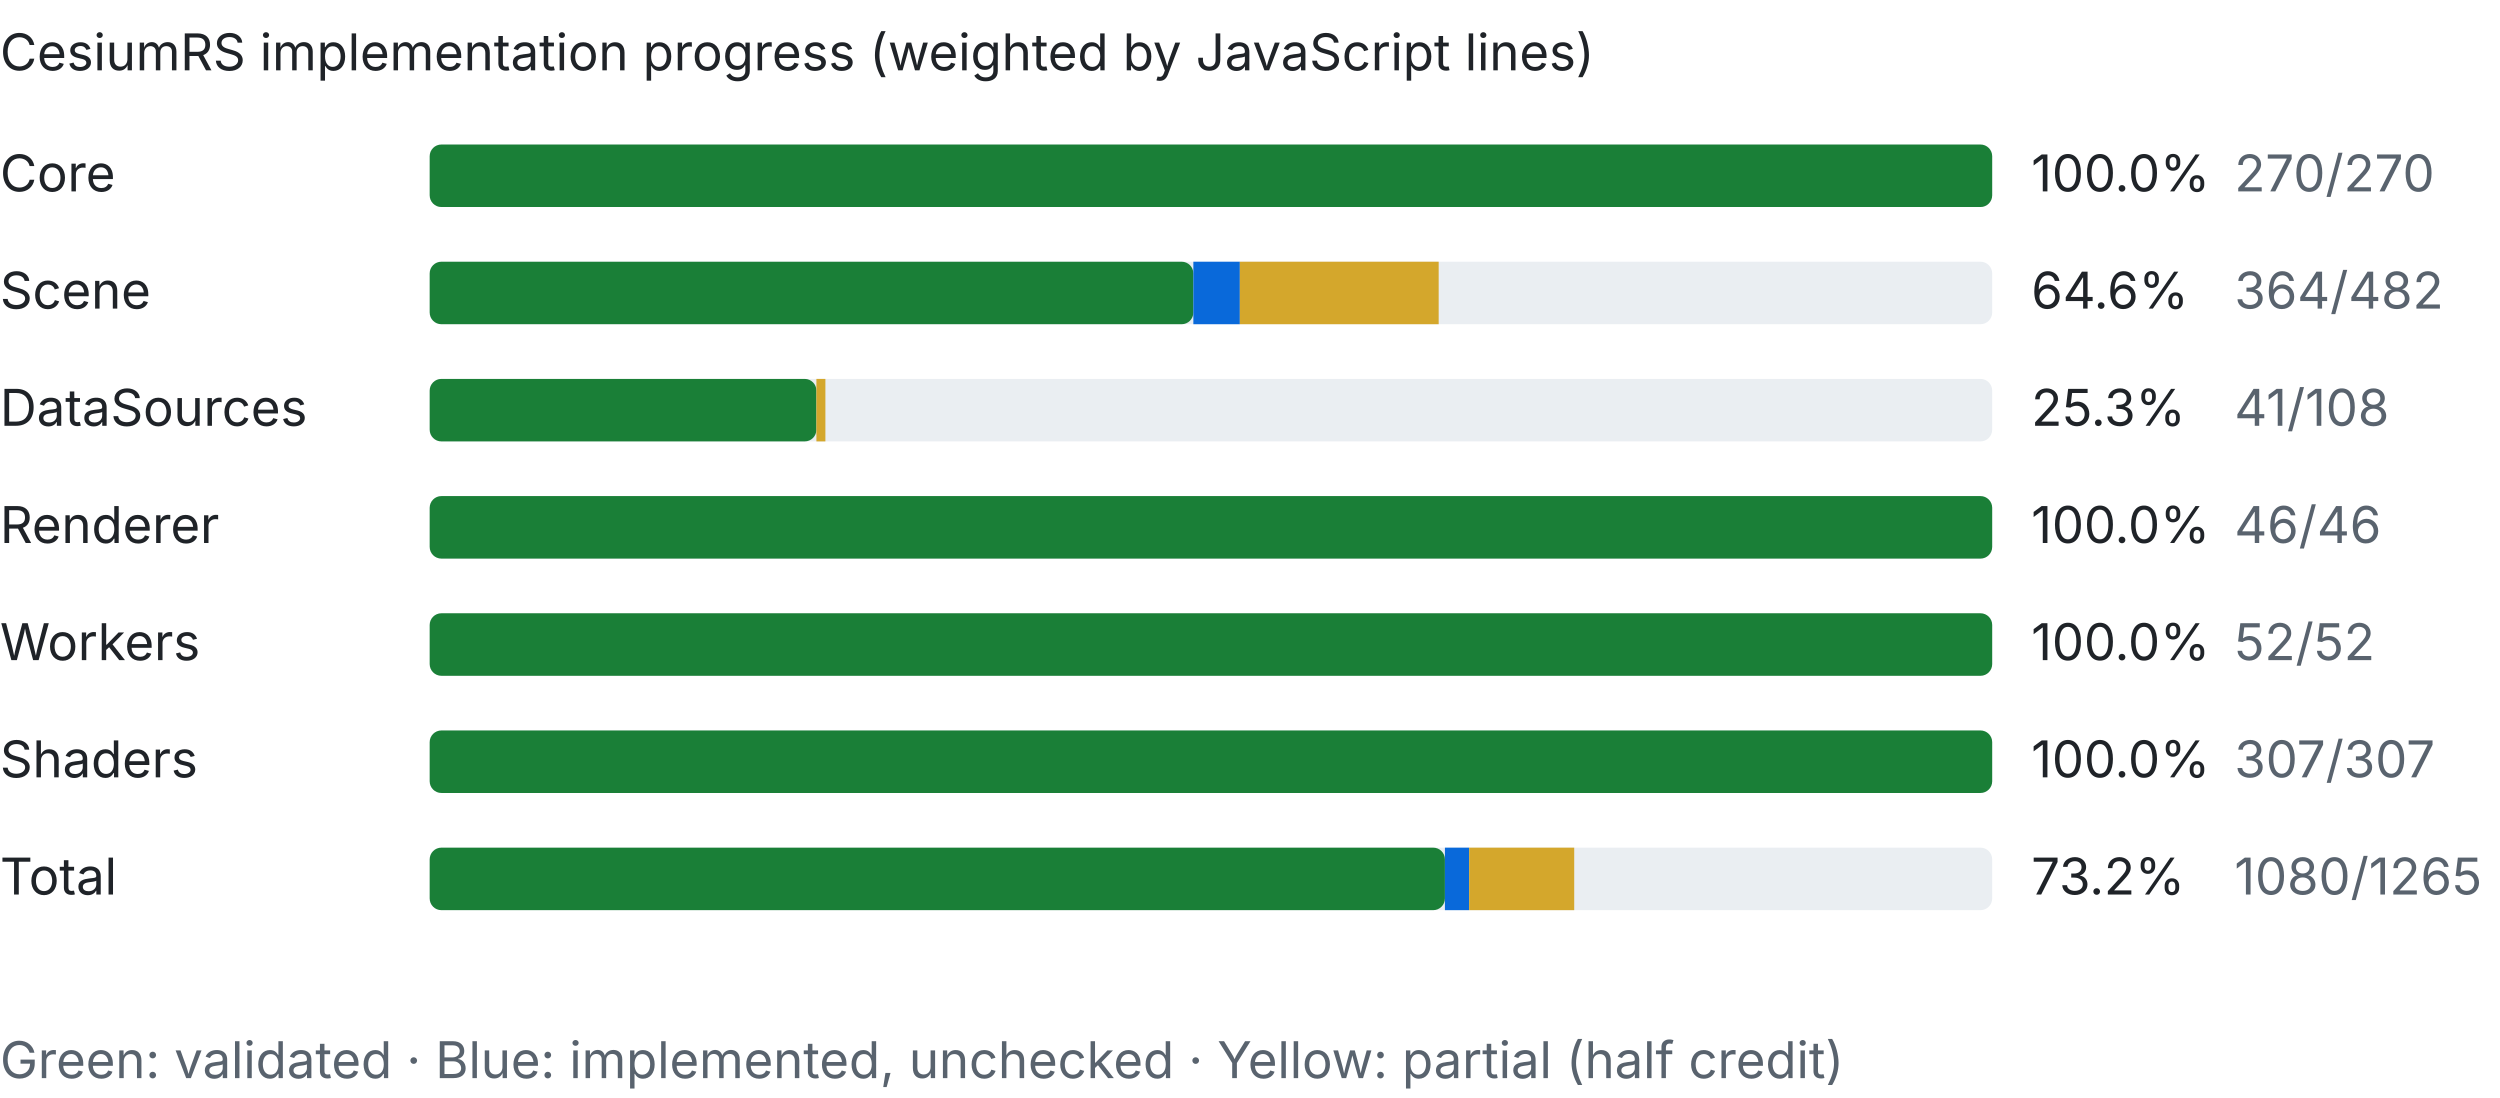
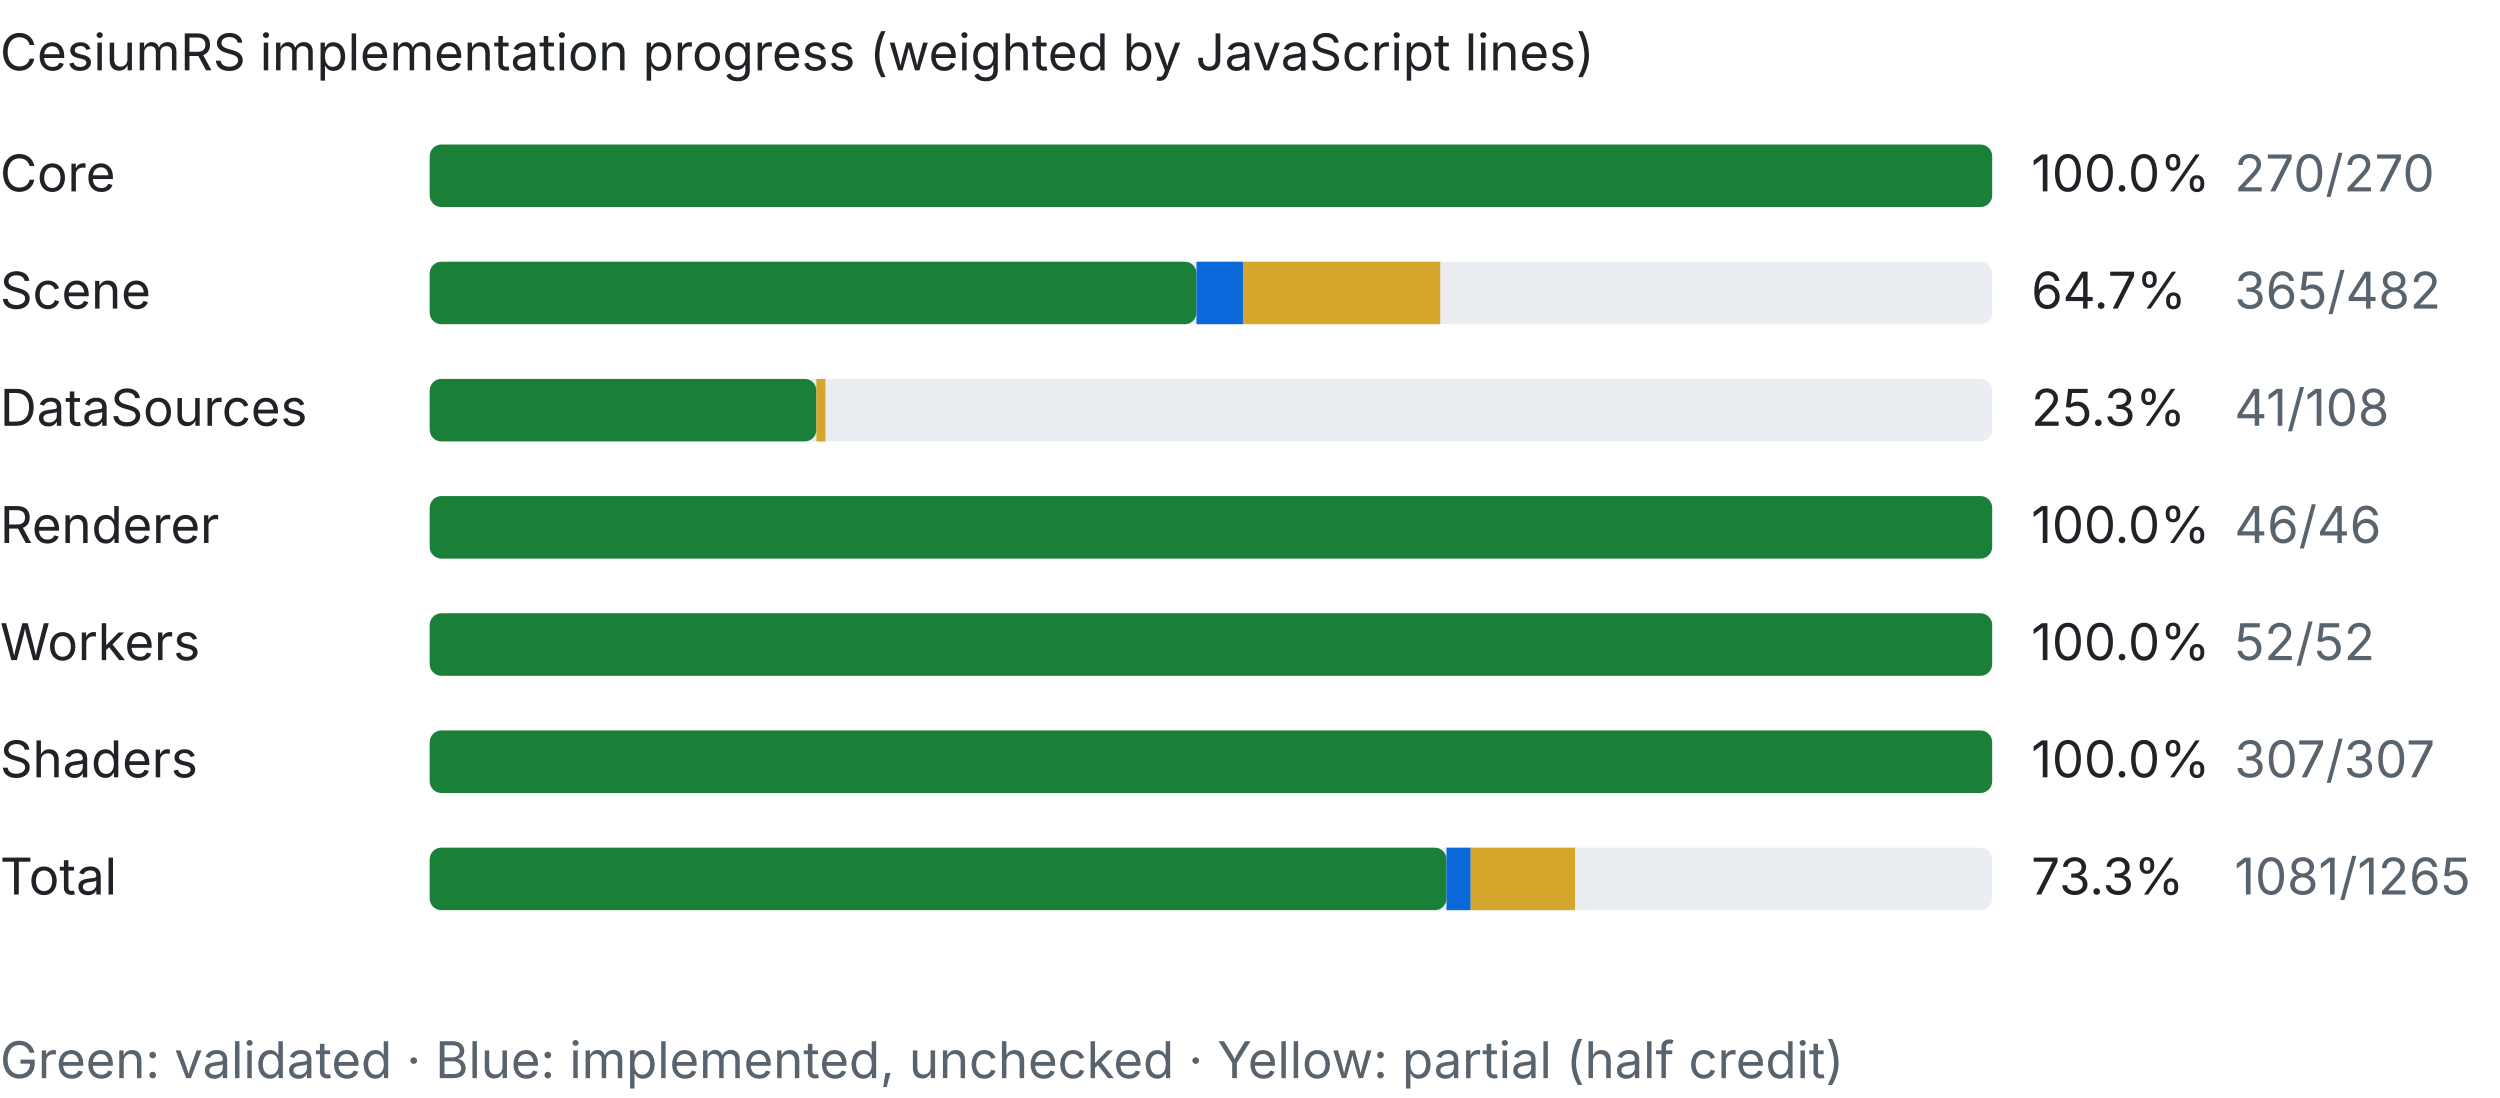
<svg xmlns="http://www.w3.org/2000/svg" width="640" height="281" viewBox="0 0 640 281">
  <style>text{font:13px system-ui,-apple-system,Segoe UI,sans-serif;fill:#1f2328}.dim{fill:#59636e}.bg{fill:#eaeef2}.done{fill:#1a7f37}.part{fill:#d4a72c}.unchecked{fill:#0969da}@media (prefers-color-scheme:dark){text{fill:#e6edf3}.dim{fill:#9198a1}.bg{fill:#30363d}.done{fill:#3fb950}}</style>
  <text x="0" y="18" font-weight="600">CesiumRS implementation progress (weighted by JavaScript lines)</text>
  <text x="0" y="49">Core</text>
  <rect class="bg" x="110" y="37" width="400" height="16" rx="3" />
  <rect class="done" x="110" y="37" width="400.0" height="16" rx="3" />
  <text x="520" y="49">100.0%</text>
  <text class="dim" x="572" y="49">270/270</text>
  <text x="0" y="79">Scene</text>
  <rect class="bg" x="110" y="67" width="400" height="16" rx="3" />
-   <rect class="done" x="110" y="67" width="195.5" height="16" rx="3" />
-   <rect class="unchecked" x="305.5" y="67" width="11.9" height="16" />
-   <rect class="part" x="317.4" y="67" width="50.9" height="16" />
-   <text x="520" y="79">64.6%</text>
-   <text class="dim" x="572" y="79">364/482</text>
+   <rect class="done" x="110" y="67" width="196.3" height="16" rx="3" />
+   <rect class="unchecked" x="306.3" y="67" width="11.9" height="16" />
+   <rect class="part" x="318.2" y="67" width="50.5" height="16" />
+   <text x="520" y="79">64.7%</text>
+   <text class="dim" x="572" y="79">365/482</text>
  <text x="0" y="109">DataSources</text>
  <rect class="bg" x="110" y="97" width="400" height="16" rx="3" />
  <rect class="done" x="110" y="97" width="99.0" height="16" rx="3" />
  <rect class="part" x="209.0" y="97" width="2.3" height="16" />
  <text x="520" y="109">25.3%</text>
  <text class="dim" x="572" y="109">41/108</text>
  <text x="0" y="139">Renderer</text>
  <rect class="bg" x="110" y="127" width="400" height="16" rx="3" />
  <rect class="done" x="110" y="127" width="400.0" height="16" rx="3" />
  <text x="520" y="139">100.0%</text>
  <text class="dim" x="572" y="139">46/46</text>
  <text x="0" y="169">Workers</text>
  <rect class="bg" x="110" y="157" width="400" height="16" rx="3" />
  <rect class="done" x="110" y="157" width="400.0" height="16" rx="3" />
  <text x="520" y="169">100.0%</text>
  <text class="dim" x="572" y="169">52/52</text>
  <text x="0" y="199">Shaders</text>
  <rect class="bg" x="110" y="187" width="400" height="16" rx="3" />
  <rect class="done" x="110" y="187" width="400.0" height="16" rx="3" />
  <text x="520" y="199">100.0%</text>
  <text class="dim" x="572" y="199">307/307</text>
  <text x="0" y="229" font-weight="600">Total</text>
  <rect class="bg" x="110" y="217" width="400" height="16" rx="3" />
-   <rect class="done" x="110" y="217" width="259.9" height="16" rx="3" />
-   <rect class="unchecked" x="369.9" y="217" width="6.2" height="16" />
-   <rect class="part" x="376.1" y="217" width="26.9" height="16" />
-   <text x="520" y="229" font-weight="600">73.2%</text>
-   <text class="dim" x="572" y="229">1080/1265</text>
+   <rect class="done" x="110" y="217" width="260.3" height="16" rx="3" />
+   <rect class="unchecked" x="370.3" y="217" width="6.2" height="16" />
+   <rect class="part" x="376.5" y="217" width="26.7" height="16" />
+   <text x="520" y="229" font-weight="600">73.3%</text>
+   <text class="dim" x="572" y="229">1081/1265</text>
  <text class="dim" x="0" y="276">Green: validated · Blue: implemented, unchecked · Yellow: partial (half credit)</text>
</svg>
